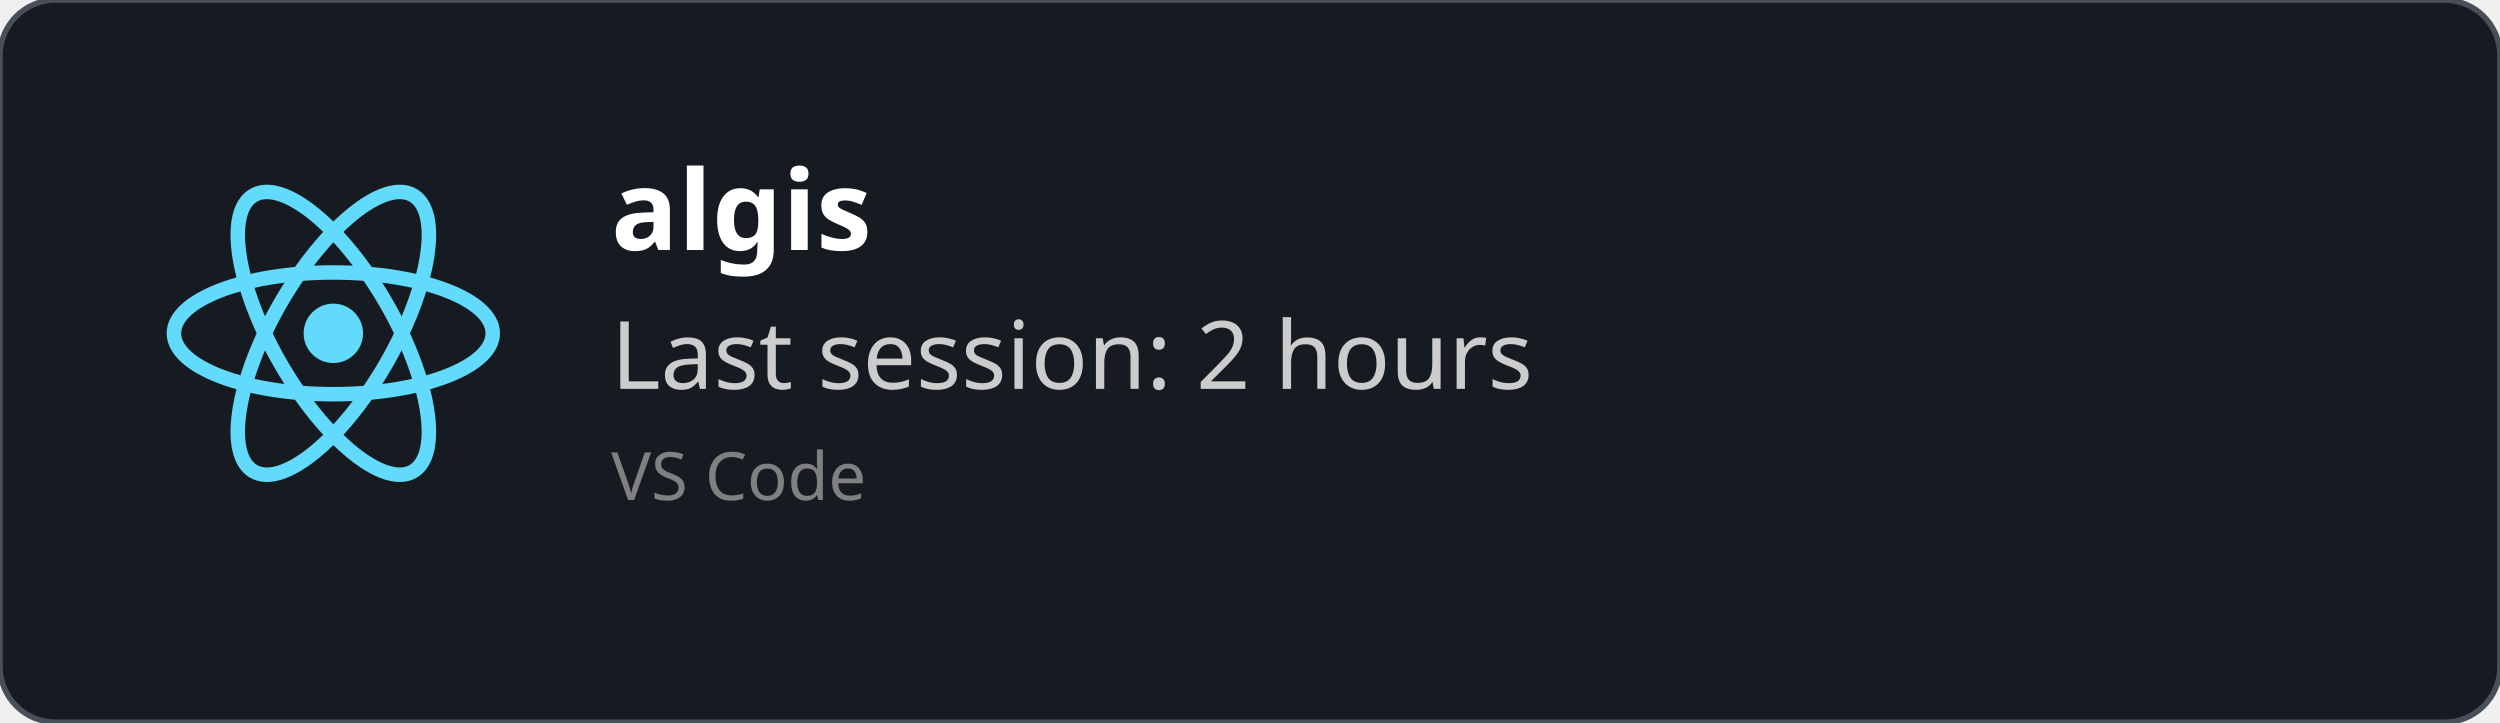
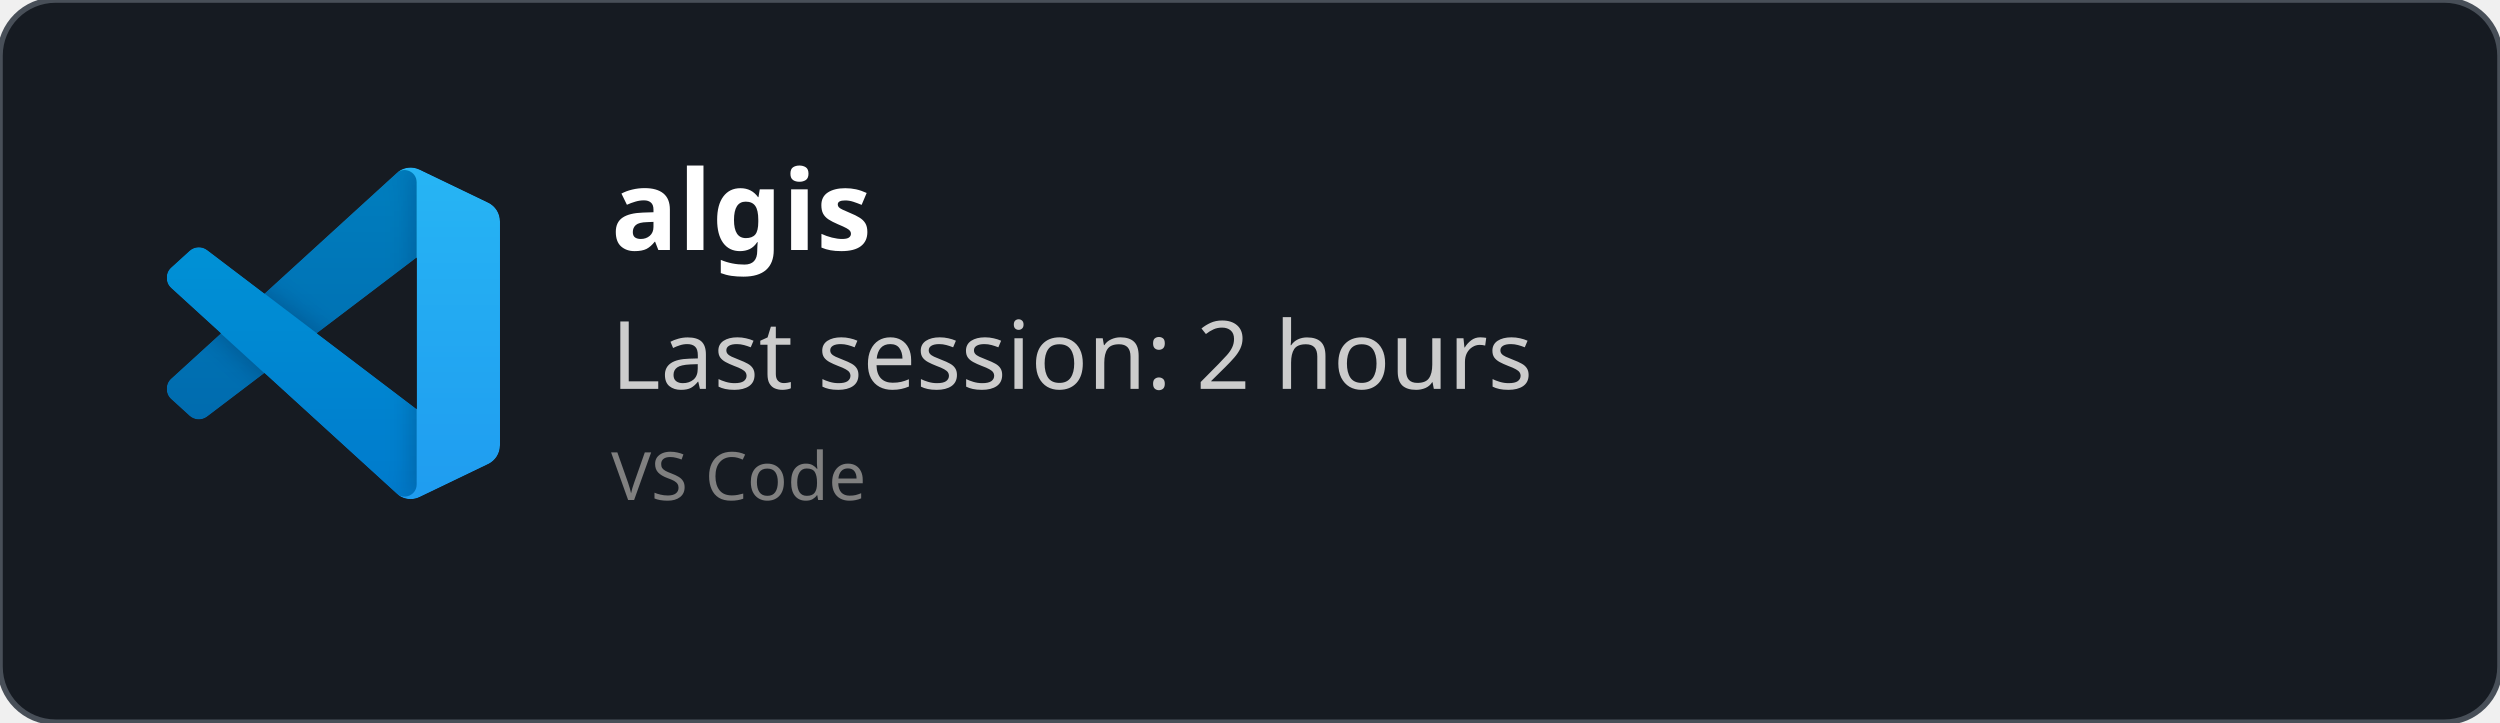
<svg xmlns="http://www.w3.org/2000/svg" width="450" height="130" viewBox="0 0 450 130" fill="none" role="img">
  <style>
    *{
        font-family: 'Segoe UI', Ubuntu, monospace
    }
    </style>
  <defs>
    <clipPath id="horizontalClip" x="20" y="20" width="500" height="200">
      <rect x="90" y="20" width="300" height="50" />
    </clipPath>
  </defs>
  <rect width="450" height="130" fill="rgba(22,27,34)" stroke="#484f58" stroke-width="1" fill-opacity="1" stroke-opacity="1" x="0" y="0" rx="10px" ry="10px">
    </rect>
-   <svg height="60" width="60" x="30" y="30" viewBox="-11.5 -10.232 23 20.463">
-     <circle cx="0" cy="0" r="2.05" fill="#61dafb" />
-     <g stroke="#61dafb" stroke-width="1" fill="none">
-       <ellipse rx="11" ry="4.2" />
-       <ellipse rx="11" ry="4.2" transform="rotate(60)" />
-       <ellipse rx="11" ry="4.2" transform="rotate(120)" />
+   <svg width="60" height="60" x="30" y="30" viewBox="0 0 100 100" fill="none" id="vscode">
+     <mask id="mask0" mask-type="alpha" maskUnits="userSpaceOnUse" x="0" y="0" width="100" height="100">
+       <path fill-rule="evenodd" clip-rule="evenodd" d="M70.912 99.317C72.487 99.931 74.283 99.891 75.873 99.126L96.461 89.22C98.624 88.179 100 85.989 100 83.587V16.413C100 14.011 98.624 11.822 96.461 10.781L75.873 0.874C73.786 -0.13 71.345 0.116 69.513 1.447C69.252 1.637 69.003 1.849 68.769 2.083L29.355 38.041L12.187 25.01C10.589 23.797 8.354 23.896 6.869 25.246L1.363 30.255C-0.453 31.906 -0.455 34.763 1.359 36.417L16.247 50L1.359 63.583C-0.455 65.237 -0.453 68.094 1.363 69.745L6.869 74.754C8.354 76.104 10.589 76.204 12.187 74.99L29.355 61.959L68.769 97.917C69.392 98.541 70.125 99.01 70.912 99.317ZM75.015 27.299L45.109 50L75.015 72.701V27.299Z" fill="white" />
+     </mask>
+     <g mask="url(#mask0)">
+       <path d="M96.461 10.796L75.857 0.876C73.472 -0.273 70.622 0.212 68.75 2.083L1.299 63.583C-0.516 65.237 -0.514 68.094 1.303 69.745L6.813 74.754C8.298 76.104 10.535 76.204 12.134 74.99L93.361 13.37C96.086 11.303 100 13.246 100 16.667V16.427C100 14.027 98.625 11.838 96.461 10.796Z" fill="#0065A9" />
+       <g filter="url(#filter0_d)">
+         <path d="M96.461 89.204L75.857 99.124C73.472 100.273 70.622 99.788 68.75 97.917L1.299 36.417C-0.516 34.763 -0.514 31.906 1.303 30.255L6.813 25.246C8.298 23.896 10.535 23.796 12.134 25.009L93.361 86.63C96.086 88.697 100 86.754 100 83.333V83.573C100 85.974 98.625 88.162 96.461 89.204Z" fill="#007ACC" />
+       </g>
+       <g filter="url(#filter1_d)">
+         <path d="M75.858 99.126C73.472 100.274 70.622 99.788 68.75 97.917C71.056 100.223 75 98.59 75 95.328V4.672C75 1.41 71.056 -0.223 68.75 2.083C70.622 0.211 73.472 -0.274 75.858 0.874L96.459 10.781C98.623 11.822 100 14.011 100 16.413V83.587C100 85.989 98.623 88.179 96.459 89.22L75.858 99.126Z" fill="#1F9CF0" />
+       </g>
+       <g style="mix-blend-mode:overlay" opacity="0.25">
+         <path fill-rule="evenodd" clip-rule="evenodd" d="M70.851 99.317C72.426 99.931 74.222 99.891 75.812 99.126L96.4 89.22C98.563 88.179 99.939 85.989 99.939 83.587V16.413C99.939 14.011 98.564 11.822 96.4 10.781L75.812 0.874C73.725 -0.13 71.284 0.116 69.453 1.447C69.191 1.637 68.942 1.849 68.708 2.083L29.294 38.041L12.126 25.01C10.528 23.796 8.293 23.896 6.809 25.246L1.302 30.255C-0.513 31.906 -0.515 34.763 1.298 36.417L16.186 50L1.298 63.583C-0.515 65.237 -0.513 68.094 1.302 69.745L6.809 74.754C8.293 76.104 10.528 76.204 12.126 74.99L29.294 61.959L68.708 97.917C69.332 98.54 70.064 99.01 70.851 99.317ZM74.954 27.299L45.048 50L74.954 72.701V27.299Z" fill="url(#paint0_linear)" />
+       </g>
    </g>
+     <defs>
+       <filter id="filter0_d" x="-8.394" y="15.829" width="116.727" height="92.246" filterUnits="userSpaceOnUse" color-interpolation-filters="sRGB">
+         <feFlood flood-opacity="0" result="BackgroundImageFix" />
+         <feColorMatrix in="SourceAlpha" type="matrix" values="0 0 0 0 0 0 0 0 0 0 0 0 0 0 0 0 0 0 127 0" />
+         <feOffset />
+         <feGaussianBlur stdDeviation="4.167" />
+         <feColorMatrix type="matrix" values="0 0 0 0 0 0 0 0 0 0 0 0 0 0 0 0 0 0 0.25 0" />
+         <feBlend mode="overlay" in2="BackgroundImageFix" result="effect1_dropShadow" />
+         <feBlend mode="normal" in="SourceGraphic" in2="effect1_dropShadow" result="shape" />
+       </filter>
+       <filter id="filter1_d" x="60.417" y="-8.076" width="47.917" height="116.151" filterUnits="userSpaceOnUse" color-interpolation-filters="sRGB">
+         <feFlood flood-opacity="0" result="BackgroundImageFix" />
+         <feColorMatrix in="SourceAlpha" type="matrix" values="0 0 0 0 0 0 0 0 0 0 0 0 0 0 0 0 0 0 127 0" />
+         <feOffset />
+         <feGaussianBlur stdDeviation="4.167" />
+         <feColorMatrix type="matrix" values="0 0 0 0 0 0 0 0 0 0 0 0 0 0 0 0 0 0 0.25 0" />
+         <feBlend mode="overlay" in2="BackgroundImageFix" result="effect1_dropShadow" />
+         <feBlend mode="normal" in="SourceGraphic" in2="effect1_dropShadow" result="shape" />
+       </filter>
+       <linearGradient id="paint0_linear" x1="49.939" y1="0.258" x2="49.939" y2="99.742" gradientUnits="userSpaceOnUse">
+         <stop stop-color="white" />
+         <stop offset="1" stop-color="white" stop-opacity="0" />
+       </linearGradient>
+     </defs>
  </svg>
  <text x="110" y="45" font-size="20" clip-path="url(#horizontalClip)" font-weight="bold" font-family="Ubuntu" fill="white">
    algis
    </text>
  <text x="110" y="70" font-size="17px" font-family="Ubuntu" fill="#ccc">
    Last session: 2 hours
    </text>
  <text x="110" y="90" font-size="12px" font-family="Ubuntu" fill="grey">
    VS Code
    </text>
</svg>
